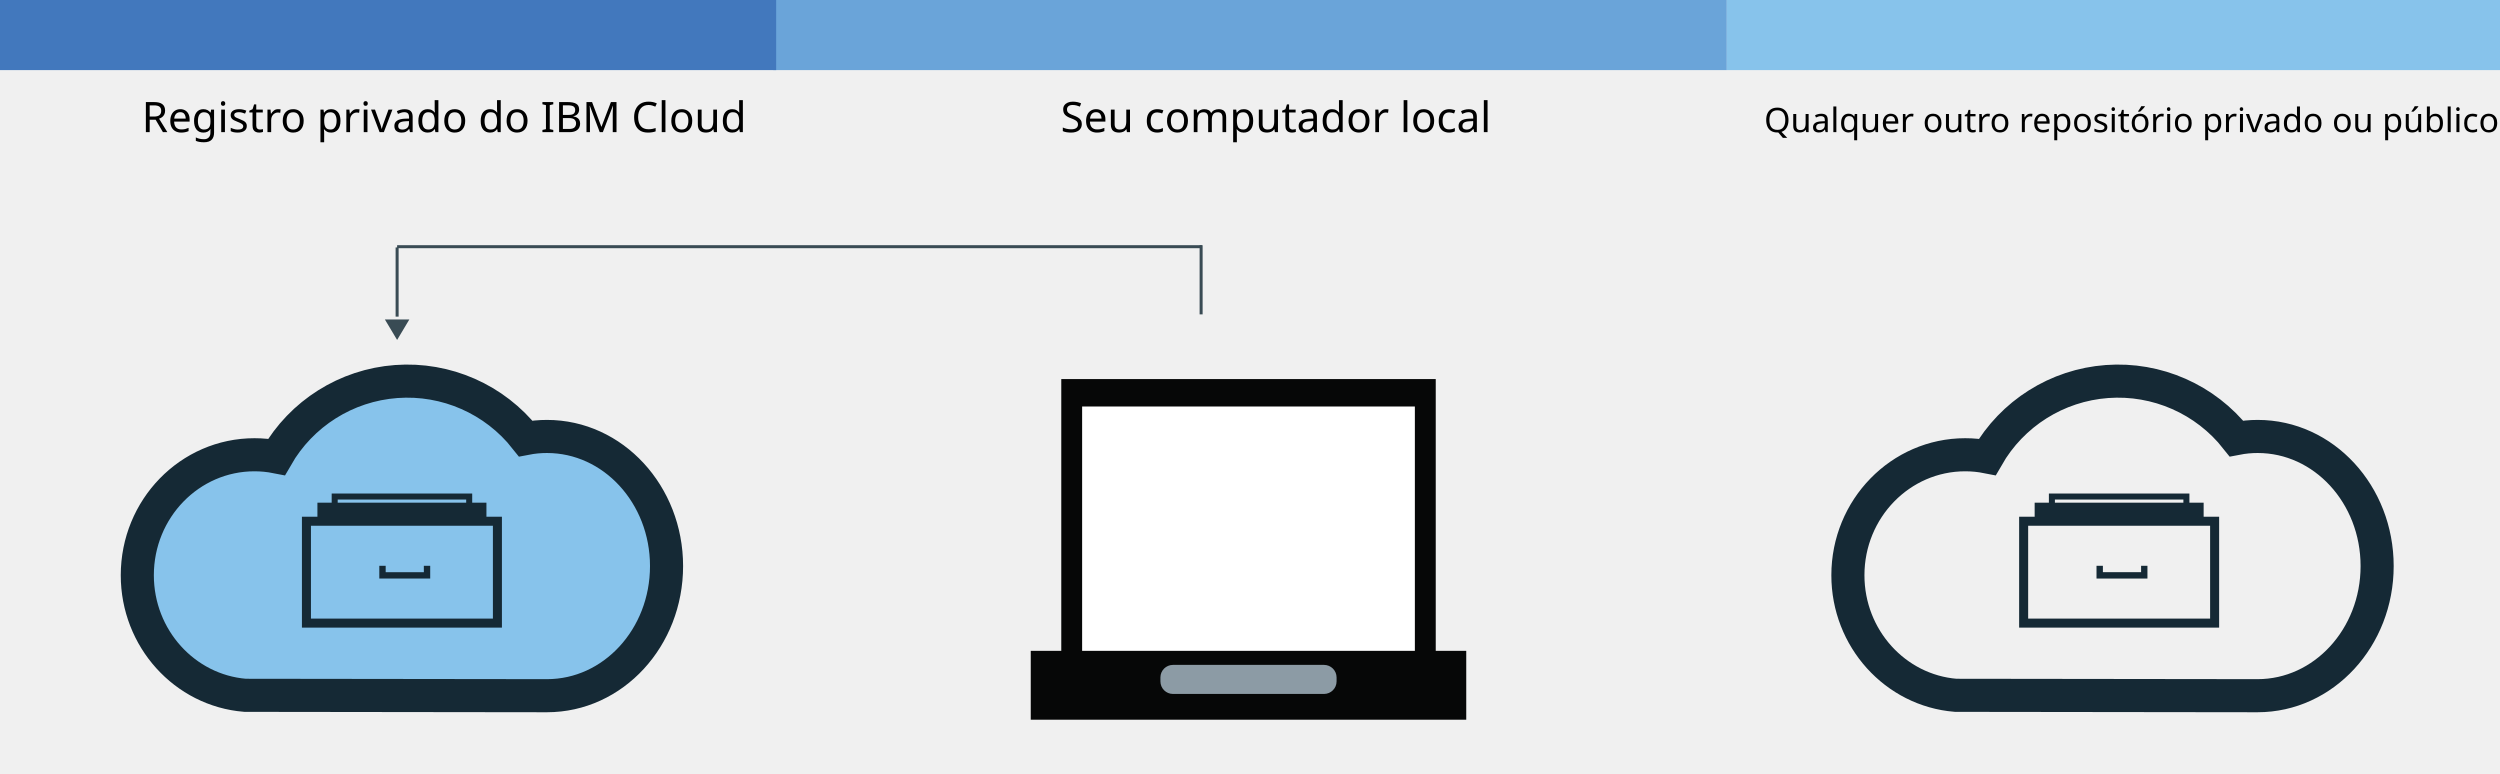
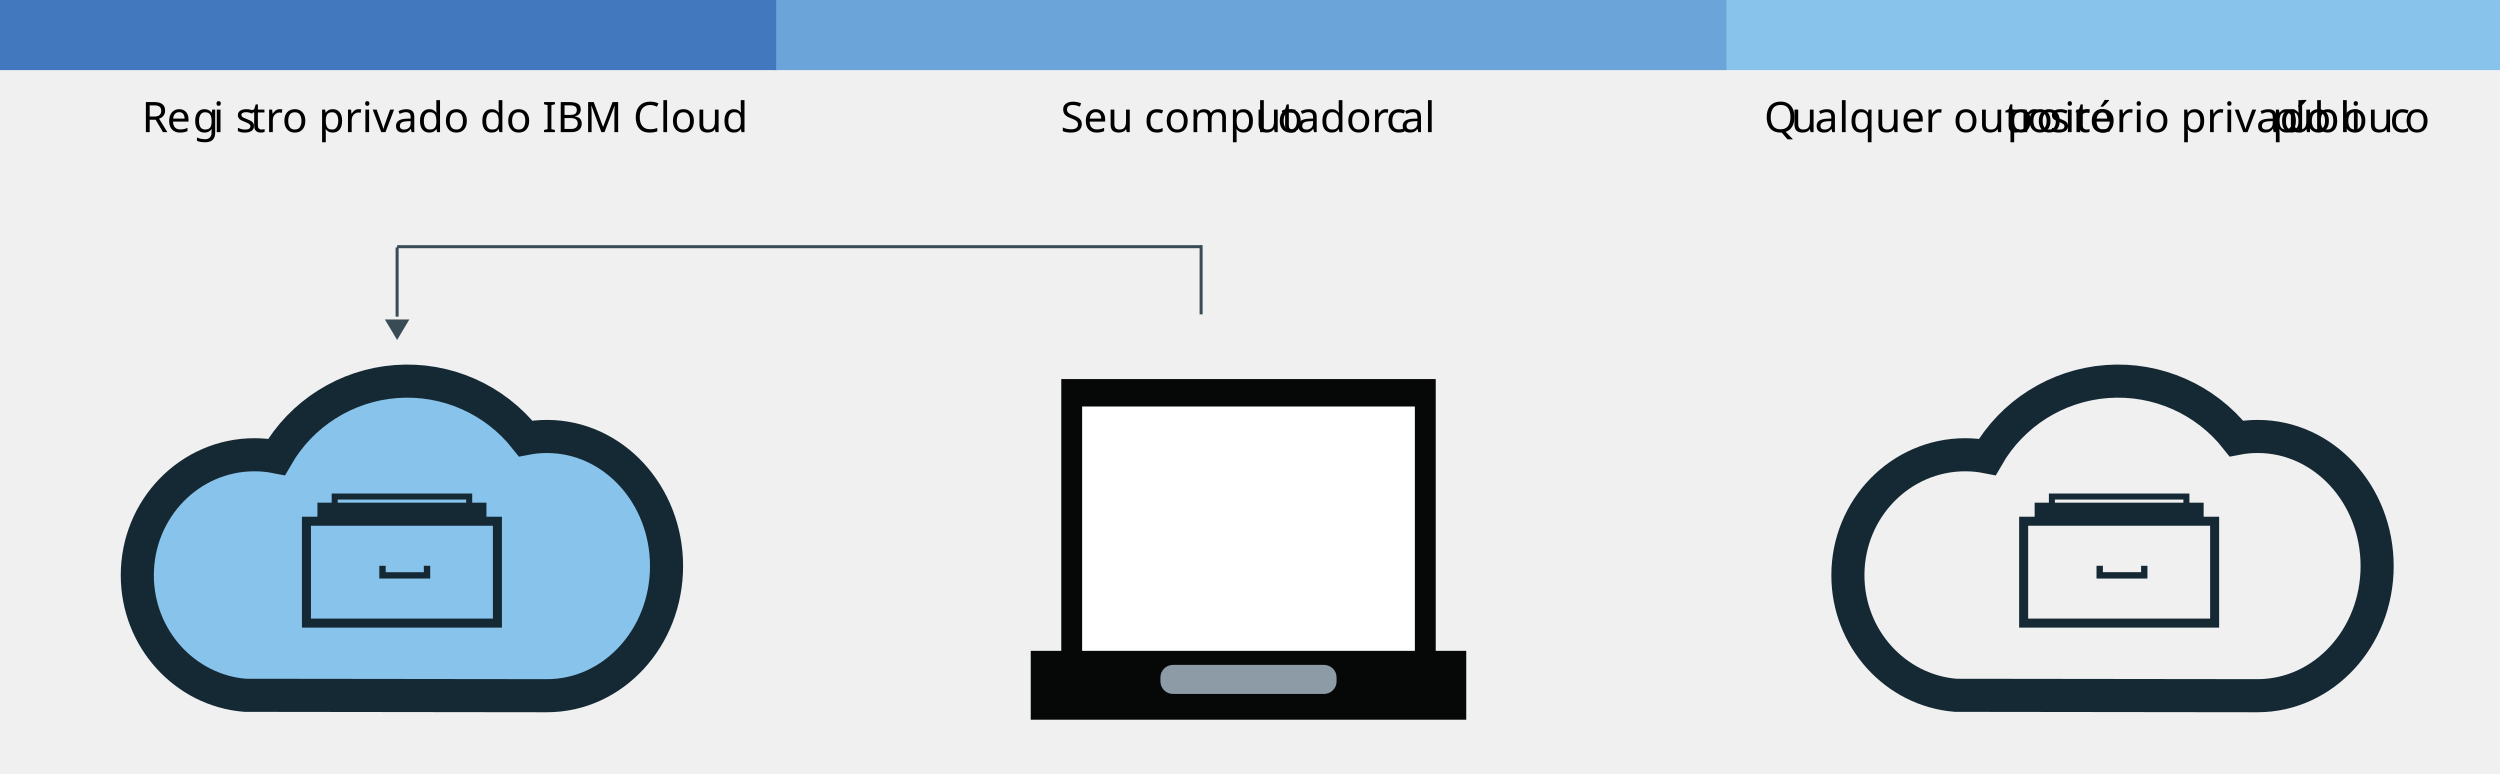
- <svg xmlns="http://www.w3.org/2000/svg" id="4ea608ff-a81e-4c44-a19c-8156005bfbe7" data-name="Layer 1" viewBox="0 0 831 257" version="1.1">
-   <defs id="defs107" />
+ <svg xmlns="http://www.w3.org/2000/svg" id="4ea608ff-a81e-4c44-a19c-8156005bfbe7" data-name="Layer 1" viewBox="0 0 831 257">
  <path id="26b528bb-7ef3-45d5-9b34-acab2ad57c6b" data-name="&lt;Path&gt;" d="M257,0H574V23.3H257Z" fill="#6aa4d9" />
  <path id="b5f381ea-9425-4c5d-99ab-5e4ba6948abc" data-name="&lt;Path&gt;" d="M574,0H831V23.3H574Z" fill="#87c3eb" />
  <g id="4f3630c9-a43f-492a-af95-f49f43776668" data-name="&lt;Group&gt;">
    <path id="3a0e19b8-b317-4449-bc7a-bd10a4d6c484" data-name="&lt;Path&gt;" d="M127.94,106.2,132,113l4.06-6.8Z" fill="#394b54" />
  </g>
  <path id="db13e8c7-046d-4228-b5ef-dd0b398d32c2" data-name="&lt;Path&gt;" d="M0,0H258V23.3H0Z" fill="#4278bd" />
  <path id="d60b3026-3d63-4fc3-8569-e37bbb8fd4d2" data-name="&lt;Path&gt;" d="M132,82H399.5" fill="none" stroke="#394b54" stroke-miterlimit="10" />
-   <text transform="translate(586.4 43.93)" font-size="14" font-family="IBMPlexSans, IBM Plex Sans" style="isolation:isolate;-inkscape-font-specification:'IBMPlexSans, IBM Plex Sans, Normal';font-family:IBMPlexSans, 'IBM Plex Sans';font-weight:normal;font-style:normal;font-stretch:normal;font-variant:normal;font-size:14px;text-anchor:start;text-align:start;writing-mode:lr;line-height:125%;" id="text11">
-     <tspan id="tspan3443" style="font-size:11.25px">Qualquer outro repositório privado ou público</tspan>
+   <text transform="translate(586.4 43.93)" font-size="14" font-family="IBMPlexSans, IBM Plex Sans" style="isolation:isolate">Q<tspan x="8.97" y="0" letter-spacing="-0.01em">u</tspan>
+     <tspan x="16.81" y="0">alquer outro re</tspan>
+     <tspan x="80.69" y="0" letter-spacing="-0.01em">p</tspan>
+     <tspan x="87.46" y="0" letter-spacing="0em">o</tspan>
+     <tspan x="94.93" y="0" letter-spacing="0em">s</tspan>
+     <tspan x="99.79" y="0" letter-spacing="0em">itório privado ou </tspan>
+     <tspan x="168.91" y="0" letter-spacing="0em">p</tspan>
+     <tspan x="173.98" y="0">úbli</tspan>
+     <tspan x="207.94" y="0" letter-spacing="0em">c</tspan>
+     <tspan x="212.8" y="0">o</tspan>
+     <tspan x="220.64" y="0" letter-spacing="0.01em" />
+     <tspan x="225.92" y="0" />
  </text>
-   <text transform="translate(47.13 43.93)" font-size="14" font-family="IBMPlexSans, IBM Plex Sans" style="isolation:isolate" id="text37">
-     <tspan id="tspan3437">Registro  privado do IBM Cloud</tspan>
+   <text transform="translate(47.13 43.93)" font-size="14" font-family="IBMPlexSans, IBM Plex Sans" style="isolation:isolate">
+     <tspan letter-spacing="-0.01em">R</tspan>
+     <tspan x="8.34" y="0" letter-spacing="0em">e</tspan>
+     <tspan x="16.98" y="0" letter-spacing="-0.01em">g</tspan>
+     <tspan x="23.74" y="0">i</tspan>
+     <tspan x="31.22" y="0" letter-spacing="0em">s</tspan>
+     <tspan x="36.08" y="0">tro privado do IBM Cloud</tspan>
+     <tspan x="116.2" y="0" letter-spacing="0em" />
+     <tspan x="121.27" y="0" />
+     <tspan x="139.84" y="0" letter-spacing="-0.01em" />
+     <tspan x="146.56" y="0" />
+     <tspan x="151.48" y="0" letter-spacing="0.01em" />
+     <tspan x="156.76" y="0" />
  </text>
-   <text transform="translate(352.56 43.93)" font-size="14" font-family="IBMPlexSans, IBM Plex Sans" style="isolation:isolate" id="text63">
-     <tspan id="tspan3441">Seu computador local</tspan>
+   <text transform="translate(352.56 43.93)" font-size="14" font-family="IBMPlexSans, IBM Plex Sans" style="isolation:isolate">
+     <tspan letter-spacing="-0.05em">S</tspan>
+     <tspan x="7.6" y="0">eu computador
+ </tspan>
+     <tspan x="65.11" y="0" letter-spacing="-0.01em">l</tspan>
+     <tspan x="72.07" y="0">o</tspan>
+     <tspan x="108.2" y="0" letter-spacing="0em">c</tspan>
+     <tspan x="113.06" y="0" letter-spacing="0em">al</tspan>
  </text>
  <path id="cb85221c-fb2f-4af6-bbbe-ae30b64a41e3" data-name="&lt;Path&gt;" d="M132,82.25v23" fill="none" stroke="#394b54" stroke-miterlimit="10" />
  <path id="c4e92bb3-20ff-455c-9604-55e38bb9d9c9" data-name="&lt;Path&gt;" d="M399.25,81.5v23" fill="none" stroke="#394b54" stroke-miterlimit="10" />
-   <rect x="399.5" y="71.5" width="15.5" height="19.5" fill="none" id="rect79" />
+   <rect x="399.5" y="71.5" width="15.5" height="19.5" fill="none" />
  <path id="96fbf55c-fcf4-40ec-873f-f42ea0ef48ff" data-name="&lt;Path&gt;" d="M181.82,145.08a36.89,36.89,0,0,0-7.09.68,50.09,50.09,0,0,0-82.8,6.12,37.83,37.83,0,0,0-7.34-.72c-21.52,0-38.95,17.93-38.95,40.05,0,21,15.77,38.28,35.83,39.91l100.13.13h.22c22,0,39.74-19.29,39.74-43.09S203.77,145.08,181.82,145.08Z" fill="#87c3eb" stroke="#152935" stroke-miterlimit="10" stroke-width="11" />
  <path id="66b7a578-b043-472e-86c9-97538cab762b" data-name="&lt;Path&gt;" d="M750.47,145.08a36.89,36.89,0,0,0-7.09.68,50.09,50.09,0,0,0-82.8,6.12,37.83,37.83,0,0,0-7.34-.72c-21.52,0-39,17.93-39,40.05,0,21,15.77,38.28,35.83,39.91l100.13.13h.22c21.95,0,39.74-19.29,39.74-43.09S772.42,145.08,750.47,145.08Z" fill="none" stroke="#152935" stroke-miterlimit="10" stroke-width="11" />
  <rect id="36862df0-c2a3-423f-b600-92166e47195c" data-name="&lt;Rectangle&gt;" x="352.77" y="126" width="124.47" height="90.67" fill="#060707" />
  <g id="379cd366-c4c1-4a5e-9051-98565c69d453" data-name="&lt;Group&gt;">
    <rect id="4b499323-e7f4-4b53-8bff-364a33d99c44" data-name="&lt;Rectangle&gt;" x="361.89" y="137.31" width="106.23" height="77.38" fill="#fff" />
    <path id="27727e4d-3e62-4275-aca3-da0f7abdf801" data-name="&lt;Compound Path&gt;" d="M470.3,216.88H359.7V135.12H470.3ZM364.08,212.5H465.92v-73H364.08Z" fill="#fff" />
  </g>
  <rect id="f705138f-c6e3-406a-8fbf-ec58cecc4f82" data-name="&lt;Rectangle&gt;" x="342.62" y="216.34" width="144.76" height="22.89" fill="#060707" />
  <rect id="a28c1fb3-03d8-4cea-aca6-88dcc19edf2c" data-name="&lt;Rectangle&gt;" x="385.72" y="221.01" width="58.56" height="9.66" rx="4.18" ry="4.18" fill="#8c9ba5" />
-   <rect x="672.66" y="173.26" width="63.48" height="33.86" fill="none" stroke="#152935" stroke-miterlimit="10" stroke-width="3" id="rect89" />
-   <line x1="676.32" y1="170.09" x2="732.49" y2="170.09" fill="none" stroke="#152935" stroke-miterlimit="10" stroke-width="6" id="line91" />
-   <rect x="682.05" y="165.05" width="44.71" height="5.03" fill="none" stroke="#152935" stroke-miterlimit="10" stroke-width="2" id="rect93" />
-   <path d="M711.7,190.19H699v-2.12h-2.12v4.24h16.93v-4.24H711.7Z" fill="#152935" id="path95" />
-   <rect x="101.86" y="173.26" width="63.48" height="33.86" fill="none" stroke="#152935" stroke-miterlimit="10" stroke-width="3" id="rect97" />
-   <line x1="105.51" y1="170.09" x2="161.69" y2="170.09" fill="none" stroke="#152935" stroke-miterlimit="10" stroke-width="6" id="line99" />
-   <rect x="111.25" y="165.05" width="44.71" height="5.03" fill="none" stroke="#152935" stroke-miterlimit="10" stroke-width="2" id="rect101" />
-   <path d="M140.89,190.19H128.2v-2.12h-2.12v4.24H143v-4.24h-2.12Z" fill="#152935" id="path103" />
+   <rect x="672.66" y="173.26" width="63.48" height="33.86" fill="none" stroke="#152935" stroke-miterlimit="10" stroke-width="3" />
+   <line x1="676.32" y1="170.09" x2="732.49" y2="170.09" fill="none" stroke="#152935" stroke-miterlimit="10" stroke-width="6" />
+   <rect x="682.05" y="165.05" width="44.71" height="5.03" fill="none" stroke="#152935" stroke-miterlimit="10" stroke-width="2" />
+   <path d="M711.7,190.19H699v-2.12h-2.12v4.24h16.93v-4.24H711.7Z" fill="#152935" />
+   <rect x="101.86" y="173.26" width="63.48" height="33.86" fill="none" stroke="#152935" stroke-miterlimit="10" stroke-width="3" />
+   <line x1="105.51" y1="170.09" x2="161.69" y2="170.09" fill="none" stroke="#152935" stroke-miterlimit="10" stroke-width="6" />
+   <rect x="111.25" y="165.05" width="44.71" height="5.03" fill="none" stroke="#152935" stroke-miterlimit="10" stroke-width="2" />
+   <path d="M140.89,190.19H128.2v-2.12h-2.12v4.24H143v-4.24h-2.12Z" fill="#152935" />
</svg>
